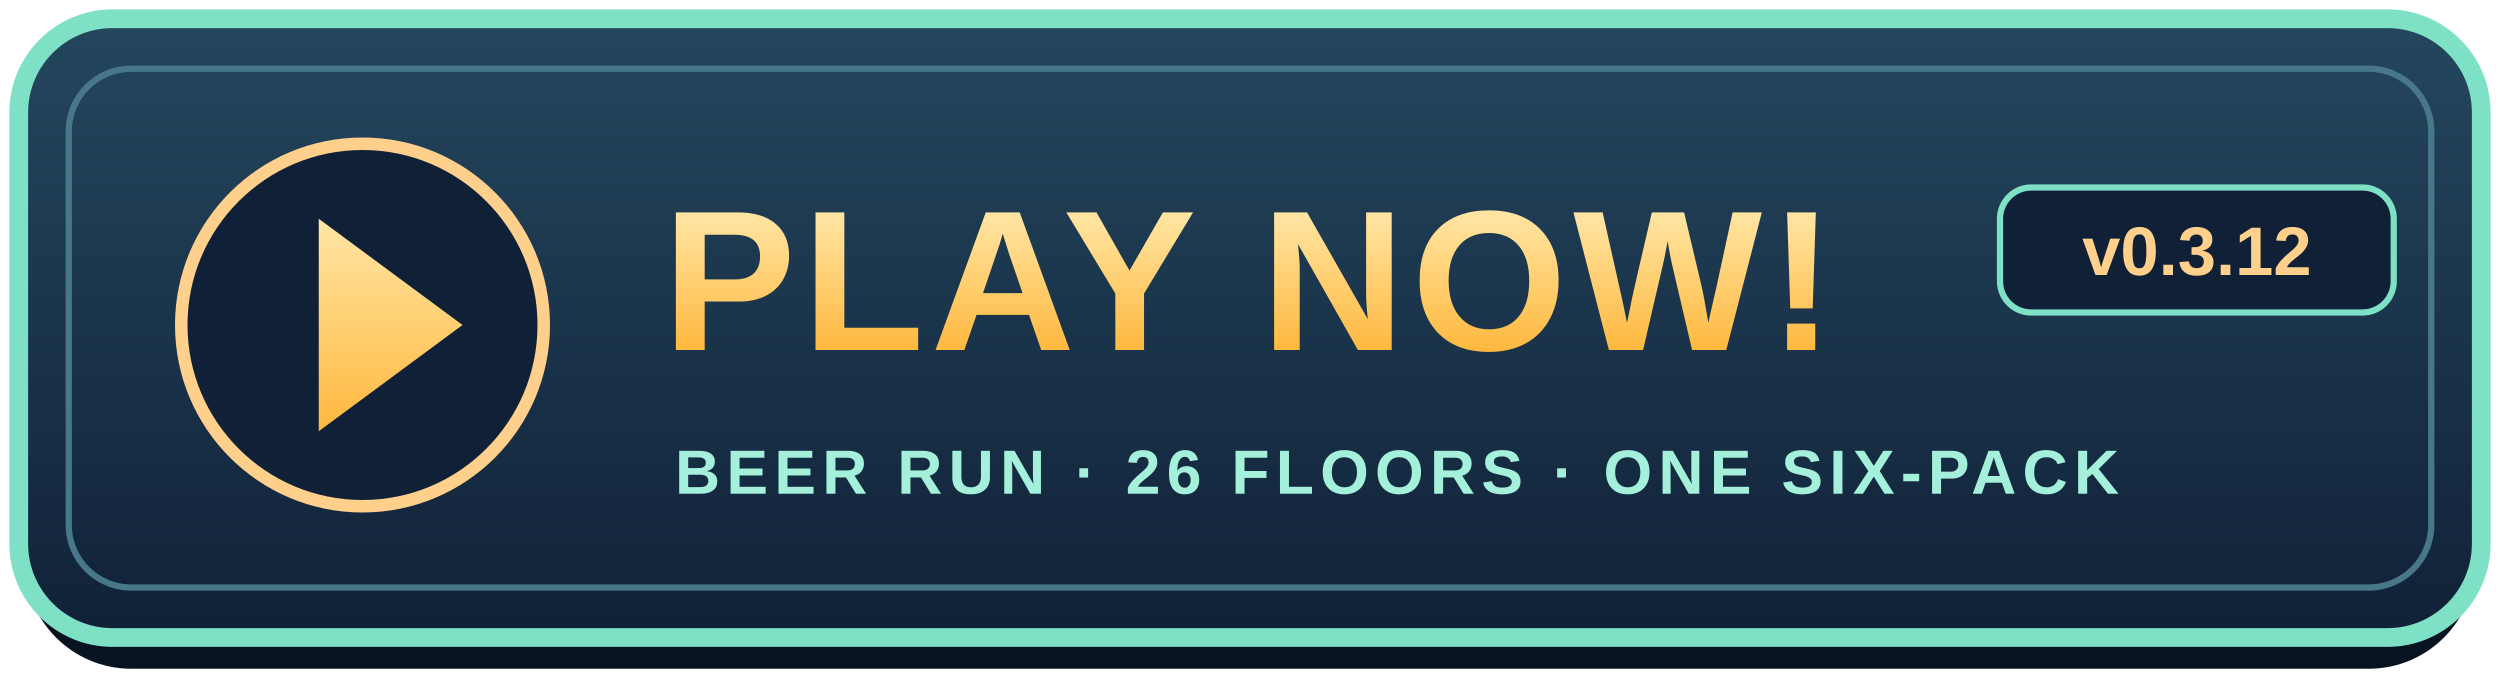
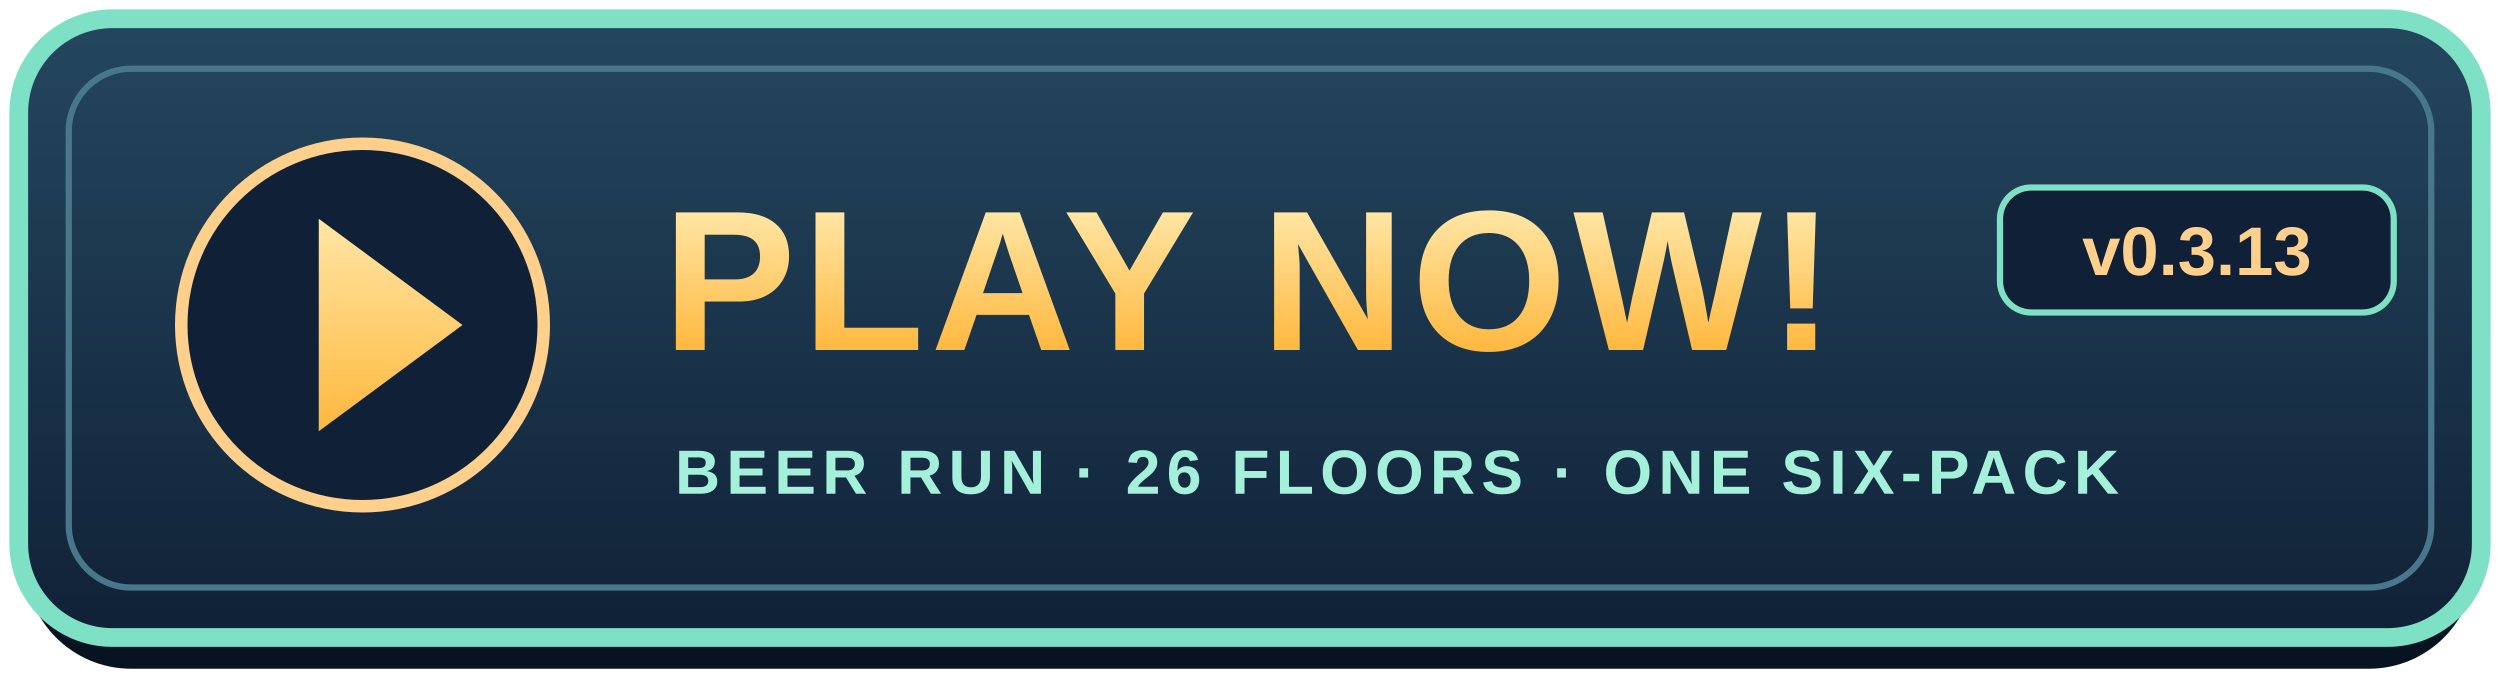
- <svg xmlns="http://www.w3.org/2000/svg" width="400" height="112" viewBox="0 0 400 112" role="img" aria-label="Play Now! Seth Happens Beer Run version 0.3.12">
+ <svg xmlns="http://www.w3.org/2000/svg" width="400" height="112" viewBox="0 0 400 112" role="img" aria-label="Play Now! Seth Happens Beer Run version 0.3.13">
  <defs>
    <linearGradient id="bg" x2="0" y2="1">
      <stop stop-color="#24475e" />
      <stop offset="1" stop-color="#102137" />
    </linearGradient>
    <linearGradient id="gold" x2="0" y2="1">
      <stop stop-color="#ffe6a5" />
      <stop offset="1" stop-color="#ffb83e" />
    </linearGradient>
  </defs>
  <rect x="4" y="9" width="392" height="98" rx="17" fill="#071321" />
  <rect x="3" y="3" width="394" height="99" rx="15" fill="url(#bg)" stroke="#7ee0c5" stroke-width="3" />
  <rect x="11" y="11" width="378" height="83" rx="10" fill="none" stroke="#48778a" />
  <circle cx="58" cy="52" r="29" fill="#102137" stroke="#ffd08b" stroke-width="2" />
  <path d="M51 35L74 52L51 69Z" fill="url(#gold)" />
  <text x="106" y="56" fill="url(#gold)" font-family="Arial,Helvetica,sans-serif" font-size="32" font-weight="900" letter-spacing="1">PLAY NOW!</text>
  <rect x="320" y="30" width="63" height="20" rx="5" fill="#102137" stroke="#7ee0c5" />
-   <text x="351.5" y="44" text-anchor="middle" fill="#ffd08b" font-family="Arial,Helvetica,sans-serif" font-size="11" font-weight="700">v0.3.12</text>
+   <text x="351.5" y="44" text-anchor="middle" fill="#ffd08b" font-family="Arial,Helvetica,sans-serif" font-size="11" font-weight="700">v0.3.13</text>
  <text x="108" y="79" fill="#a4f0da" font-family="Arial,Helvetica,sans-serif" font-size="10" font-weight="700" letter-spacing="1">BEER RUN · 26 FLOORS · ONE SIX-PACK</text>
</svg>
